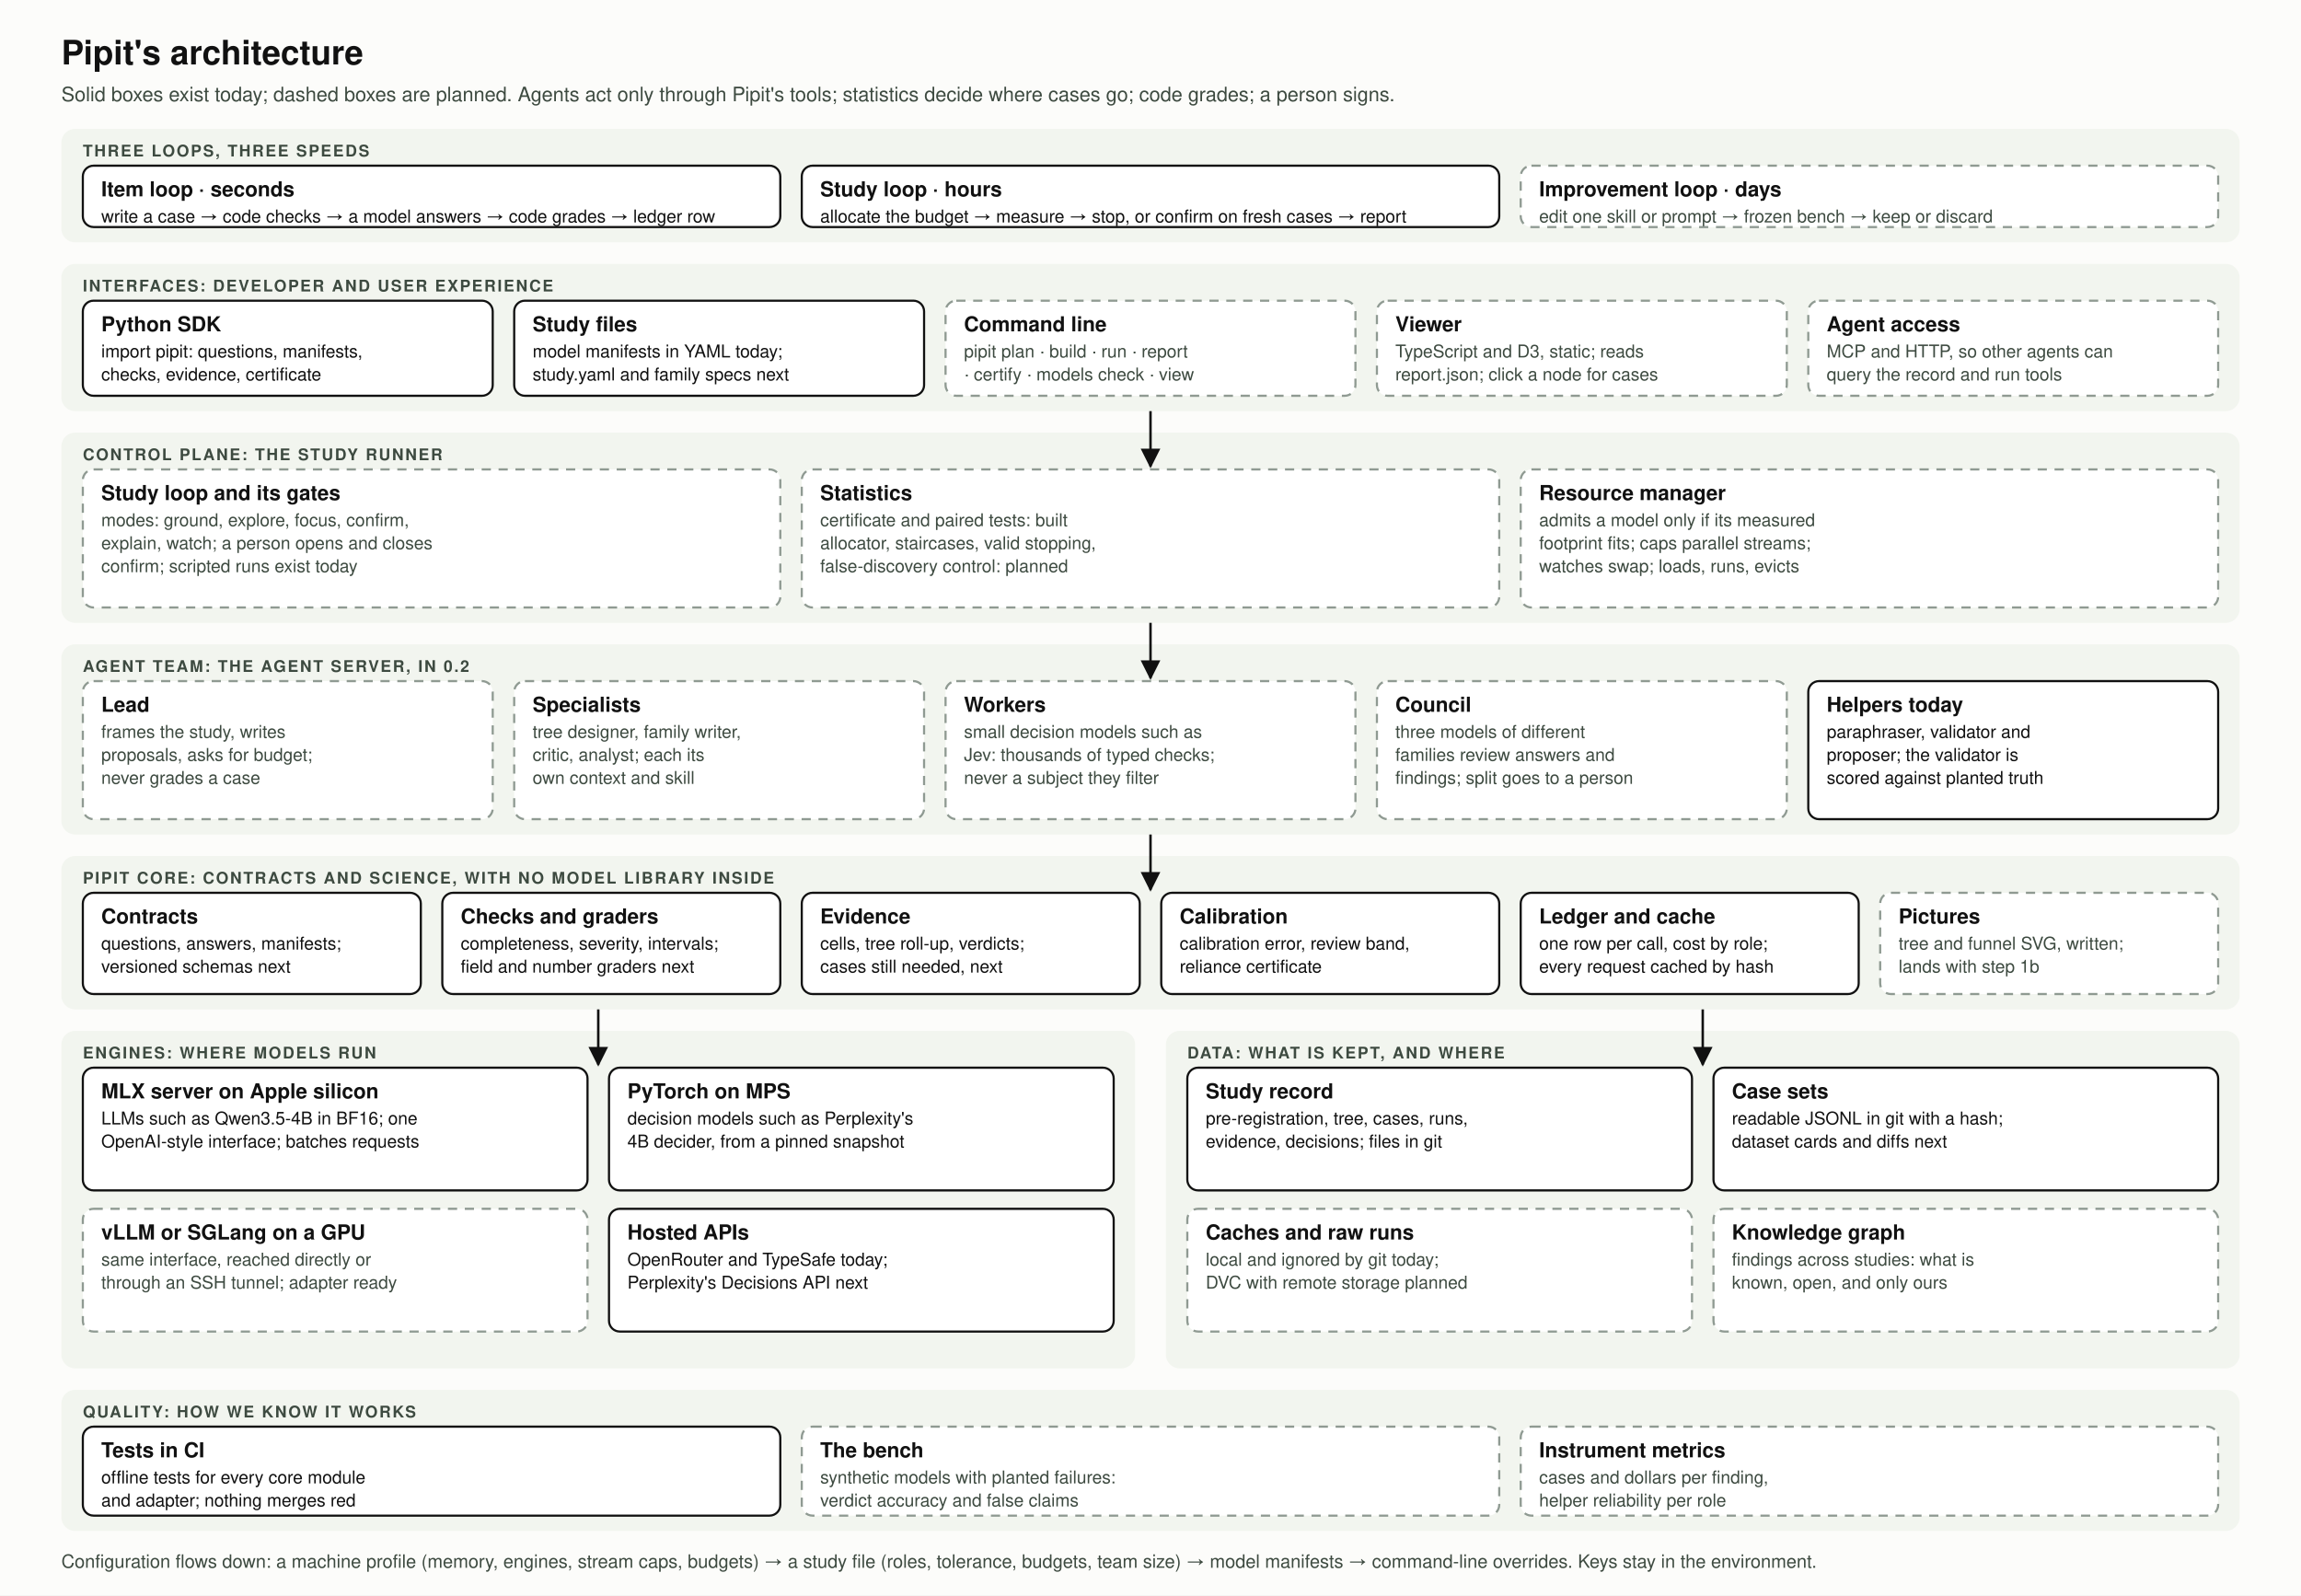
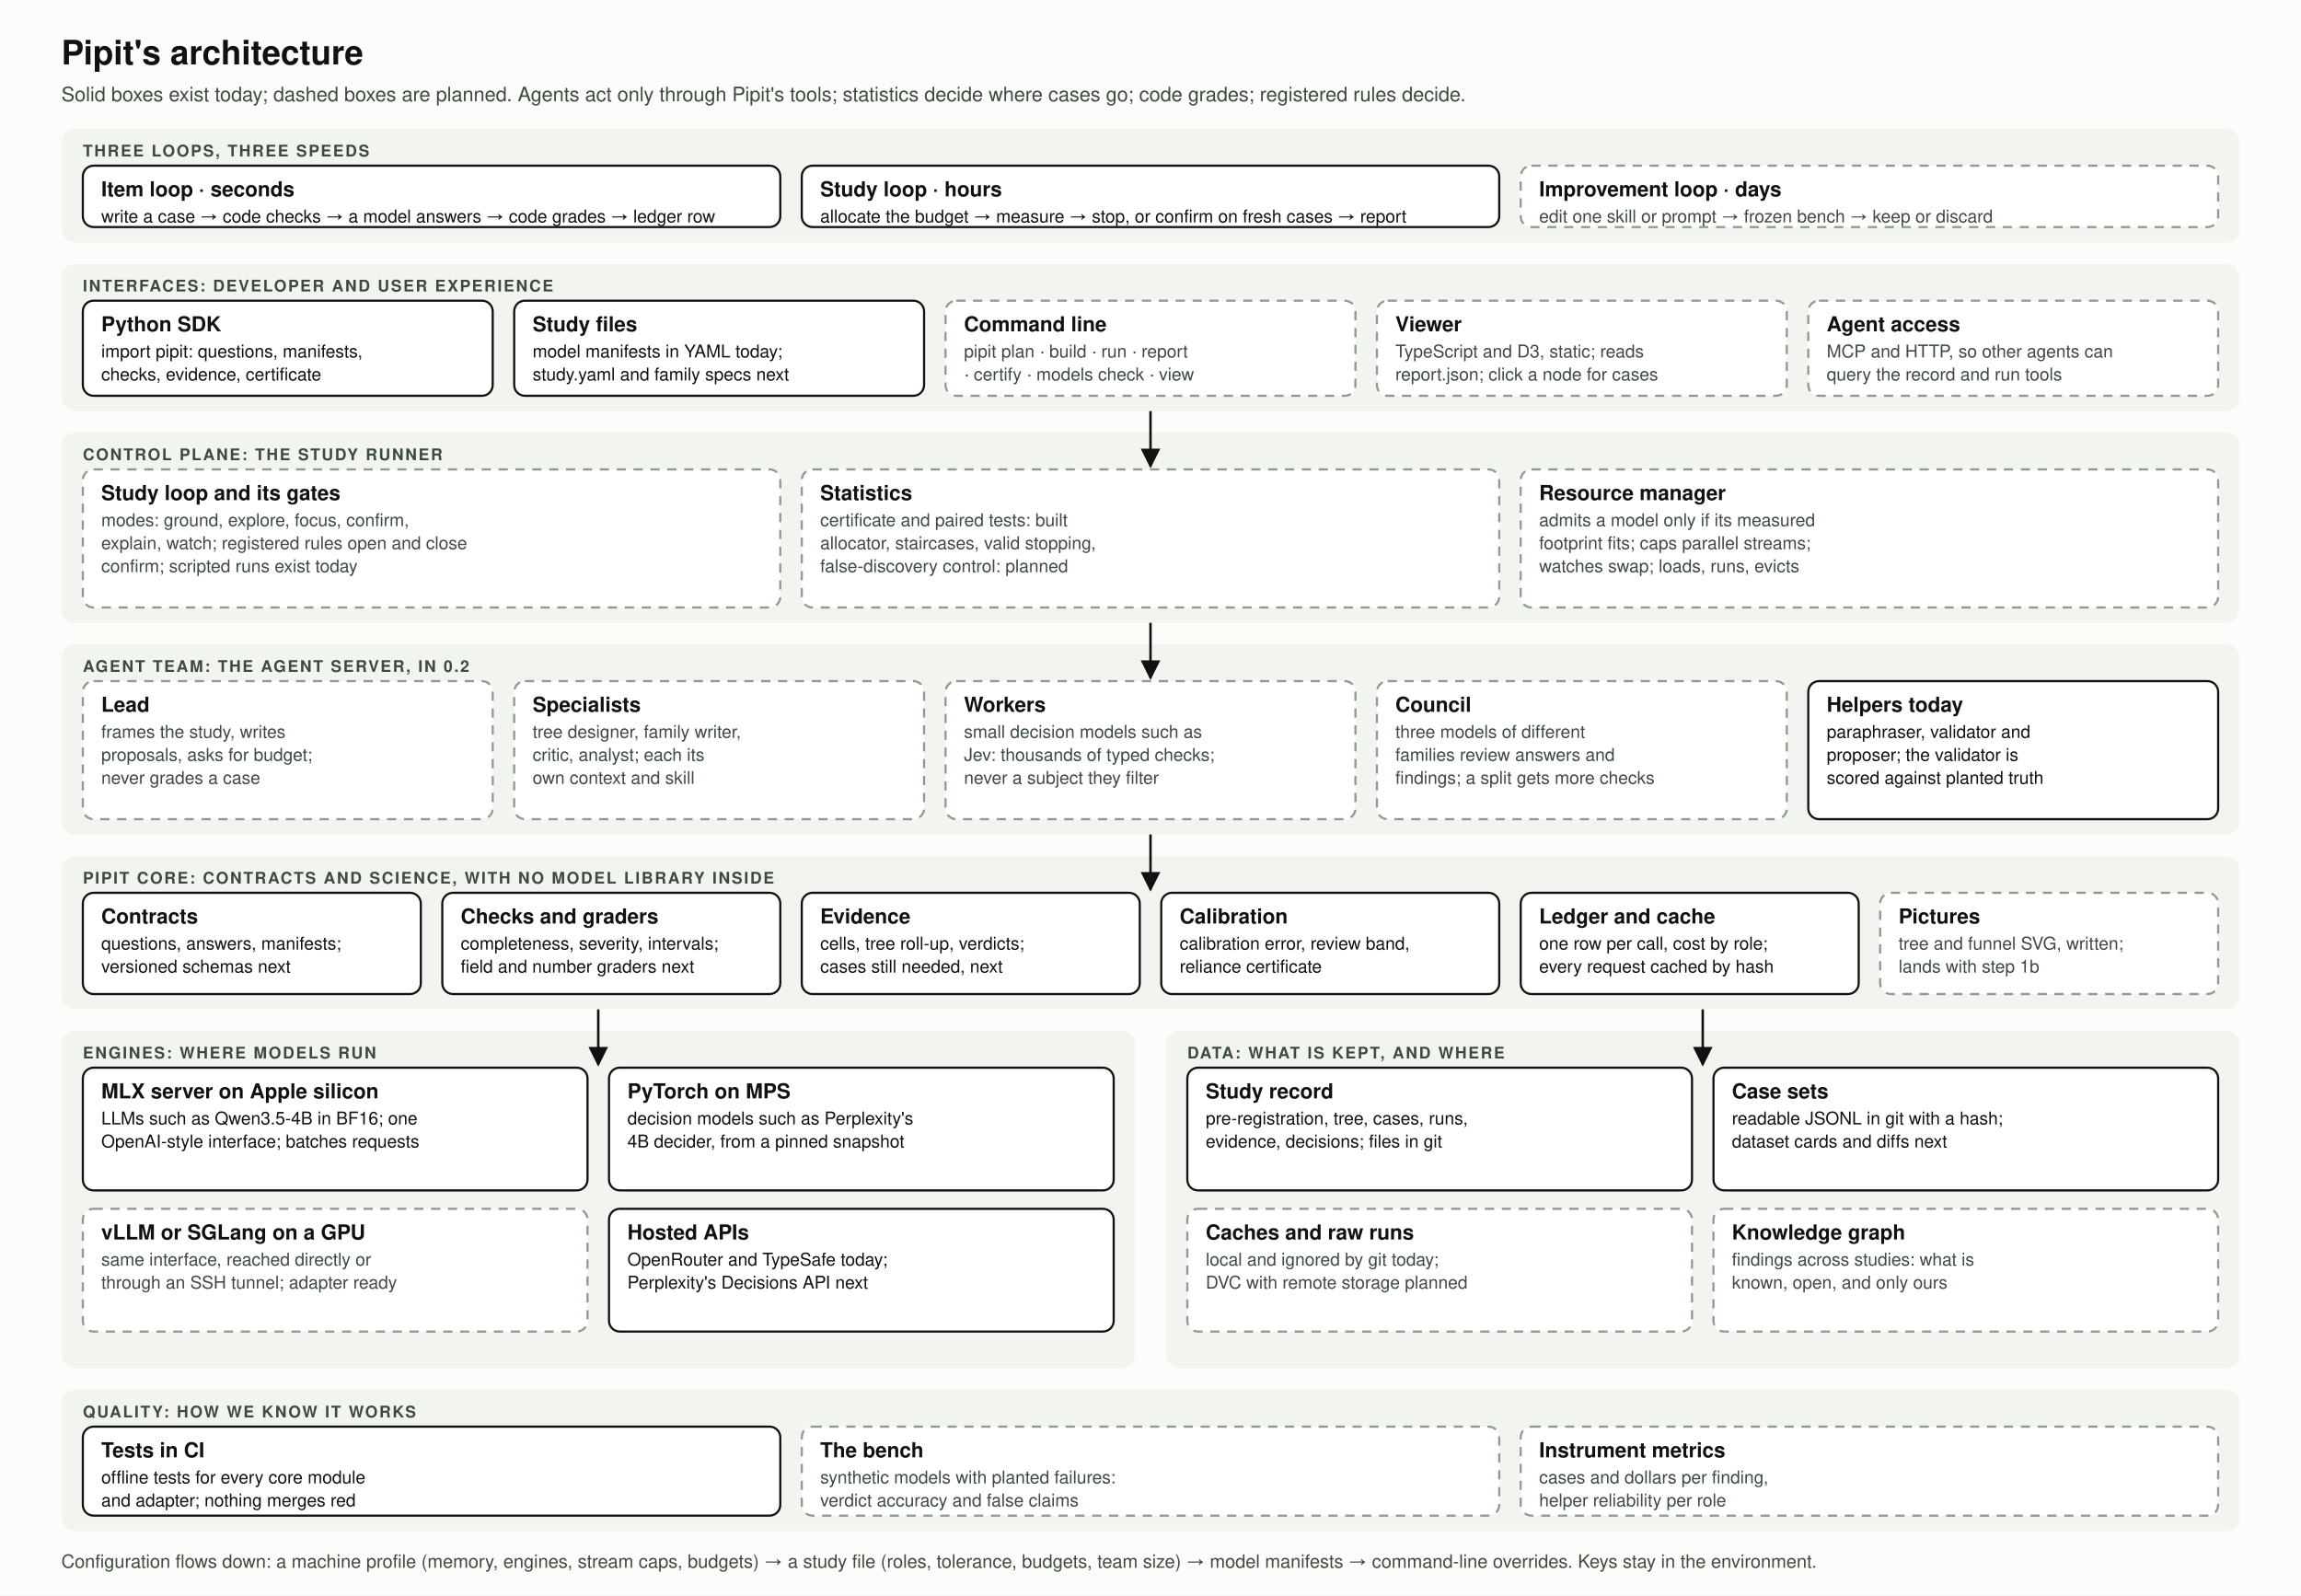
<svg xmlns="http://www.w3.org/2000/svg" width="1500" height="1040" viewBox="0 0 1500 1040" role="img">
  <defs>
    <marker id="a-ink" viewBox="0 0 10 10" refX="9" refY="5" markerWidth="8" markerHeight="8" orient="auto-start-reverse">
      <path d="M 0 0 L 10 5 L 0 10 z" fill="#111111" />
    </marker>
    <marker id="a-acc" viewBox="0 0 10 10" refX="9" refY="5" markerWidth="8" markerHeight="8" orient="auto-start-reverse">
      <path d="M 0 0 L 10 5 L 0 10 z" fill="#4f7942" />
    </marker>
  </defs>
  <rect width="1500" height="1040" fill="#fcfcfa" />
  <text x="40" y="42" font-family="Helvetica Neue, Helvetica, Arial, sans-serif" font-size="22" font-weight="600" fill="#111111" text-anchor="start" style="">Pipit's architecture</text>
-   <text x="40" y="66" font-family="Helvetica Neue, Helvetica, Arial, sans-serif" font-size="13" font-weight="normal" fill="#3d4a40" text-anchor="start" style="">Solid boxes exist today; dashed boxes are planned. Agents act only through Pipit's tools; statistics decide where cases go; code grades; a person signs.</text>
+   <text x="40" y="66" font-family="Helvetica Neue, Helvetica, Arial, sans-serif" font-size="13" font-weight="normal" fill="#3d4a40" text-anchor="start" style="">Solid boxes exist today; dashed boxes are planned. Agents act only through Pipit's tools; statistics decide where cases go; code grades; registered rules decide.</text>
  <rect x="40" y="84" width="1420" height="74" rx="9" fill="#f2f5ef" />
  <text x="54" y="102" font-family="Helvetica Neue, Helvetica, Arial, sans-serif" font-size="10.5" font-weight="600" fill="#3d4a40" text-anchor="start" style="letter-spacing:0.1em">THREE LOOPS, THREE SPEEDS</text>
  <rect x="54.0" y="108" width="454.667" height="40" rx="7" fill="white" stroke="#111111" stroke-width="1.4" />
  <text x="66.0" y="128" font-family="Helvetica Neue, Helvetica, Arial, sans-serif" font-size="13.5" font-weight="600" fill="#111111" text-anchor="start" style="">Item loop · seconds</text>
  <text x="66.0" y="145" font-family="Helvetica Neue, Helvetica, Arial, sans-serif" font-size="11.5" font-weight="normal" fill="#111111" text-anchor="start" style="">write a case → code checks → a model answers → code grades → ledger row</text>
  <rect x="522.667" y="108" width="454.667" height="40" rx="7" fill="white" stroke="#111111" stroke-width="1.4" />
  <text x="534.667" y="128" font-family="Helvetica Neue, Helvetica, Arial, sans-serif" font-size="13.5" font-weight="600" fill="#111111" text-anchor="start" style="">Study loop · hours</text>
  <text x="534.667" y="145" font-family="Helvetica Neue, Helvetica, Arial, sans-serif" font-size="11.5" font-weight="normal" fill="#111111" text-anchor="start" style="">allocate the budget → measure → stop, or confirm on fresh cases → report</text>
  <rect x="991.333" y="108" width="454.667" height="40" rx="7" fill="white" stroke="#8f9a92" stroke-width="1.4" stroke-dasharray="6 5" />
  <text x="1003.333" y="128" font-family="Helvetica Neue, Helvetica, Arial, sans-serif" font-size="13.5" font-weight="600" fill="#111111" text-anchor="start" style="">Improvement loop · days</text>
  <text x="1003.333" y="145" font-family="Helvetica Neue, Helvetica, Arial, sans-serif" font-size="11.5" font-weight="normal" fill="#3d4a40" text-anchor="start" style="">edit one skill or prompt → frozen bench → keep or discard</text>
  <rect x="40" y="172" width="1420" height="96" rx="9" fill="#f2f5ef" />
  <text x="54" y="190" font-family="Helvetica Neue, Helvetica, Arial, sans-serif" font-size="10.5" font-weight="600" fill="#3d4a40" text-anchor="start" style="letter-spacing:0.1em">INTERFACES: DEVELOPER AND USER EXPERIENCE</text>
  <rect x="54.0" y="196" width="267.2" height="62" rx="7" fill="white" stroke="#111111" stroke-width="1.4" />
  <text x="66.0" y="216" font-family="Helvetica Neue, Helvetica, Arial, sans-serif" font-size="13.5" font-weight="600" fill="#111111" text-anchor="start" style="">Python SDK</text>
  <text x="66.0" y="233" font-family="Helvetica Neue, Helvetica, Arial, sans-serif" font-size="11.5" font-weight="normal" fill="#111111" text-anchor="start" style="">import pipit: questions, manifests,</text>
  <text x="66.0" y="248" font-family="Helvetica Neue, Helvetica, Arial, sans-serif" font-size="11.5" font-weight="normal" fill="#111111" text-anchor="start" style="">checks, evidence, certificate</text>
  <rect x="335.2" y="196" width="267.2" height="62" rx="7" fill="white" stroke="#111111" stroke-width="1.4" />
  <text x="347.2" y="216" font-family="Helvetica Neue, Helvetica, Arial, sans-serif" font-size="13.5" font-weight="600" fill="#111111" text-anchor="start" style="">Study files</text>
  <text x="347.2" y="233" font-family="Helvetica Neue, Helvetica, Arial, sans-serif" font-size="11.5" font-weight="normal" fill="#111111" text-anchor="start" style="">model manifests in YAML today;</text>
  <text x="347.2" y="248" font-family="Helvetica Neue, Helvetica, Arial, sans-serif" font-size="11.5" font-weight="normal" fill="#111111" text-anchor="start" style="">study.yaml and family specs next</text>
  <rect x="616.4" y="196" width="267.2" height="62" rx="7" fill="white" stroke="#8f9a92" stroke-width="1.4" stroke-dasharray="6 5" />
  <text x="628.4" y="216" font-family="Helvetica Neue, Helvetica, Arial, sans-serif" font-size="13.5" font-weight="600" fill="#111111" text-anchor="start" style="">Command line</text>
  <text x="628.4" y="233" font-family="Helvetica Neue, Helvetica, Arial, sans-serif" font-size="11.5" font-weight="normal" fill="#3d4a40" text-anchor="start" style="">pipit plan · build · run · report</text>
  <text x="628.4" y="248" font-family="Helvetica Neue, Helvetica, Arial, sans-serif" font-size="11.5" font-weight="normal" fill="#3d4a40" text-anchor="start" style="">· certify · models check · view</text>
  <rect x="897.6" y="196" width="267.2" height="62" rx="7" fill="white" stroke="#8f9a92" stroke-width="1.4" stroke-dasharray="6 5" />
  <text x="909.6" y="216" font-family="Helvetica Neue, Helvetica, Arial, sans-serif" font-size="13.5" font-weight="600" fill="#111111" text-anchor="start" style="">Viewer</text>
  <text x="909.6" y="233" font-family="Helvetica Neue, Helvetica, Arial, sans-serif" font-size="11.5" font-weight="normal" fill="#3d4a40" text-anchor="start" style="">TypeScript and D3, static; reads</text>
  <text x="909.6" y="248" font-family="Helvetica Neue, Helvetica, Arial, sans-serif" font-size="11.5" font-weight="normal" fill="#3d4a40" text-anchor="start" style="">report.json; click a node for cases</text>
  <rect x="1178.8" y="196" width="267.2" height="62" rx="7" fill="white" stroke="#8f9a92" stroke-width="1.4" stroke-dasharray="6 5" />
  <text x="1190.8" y="216" font-family="Helvetica Neue, Helvetica, Arial, sans-serif" font-size="13.5" font-weight="600" fill="#111111" text-anchor="start" style="">Agent access</text>
  <text x="1190.8" y="233" font-family="Helvetica Neue, Helvetica, Arial, sans-serif" font-size="11.5" font-weight="normal" fill="#3d4a40" text-anchor="start" style="">MCP and HTTP, so other agents can</text>
  <text x="1190.8" y="248" font-family="Helvetica Neue, Helvetica, Arial, sans-serif" font-size="11.5" font-weight="normal" fill="#3d4a40" text-anchor="start" style="">query the record and run tools</text>
  <rect x="40" y="282" width="1420" height="124" rx="9" fill="#f2f5ef" />
  <text x="54" y="300" font-family="Helvetica Neue, Helvetica, Arial, sans-serif" font-size="10.5" font-weight="600" fill="#3d4a40" text-anchor="start" style="letter-spacing:0.1em">CONTROL PLANE: THE STUDY RUNNER</text>
  <rect x="54.0" y="306" width="454.667" height="90" rx="7" fill="white" stroke="#8f9a92" stroke-width="1.4" stroke-dasharray="6 5" />
  <text x="66.0" y="326" font-family="Helvetica Neue, Helvetica, Arial, sans-serif" font-size="13.5" font-weight="600" fill="#111111" text-anchor="start" style="">Study loop and its gates</text>
  <text x="66.0" y="343" font-family="Helvetica Neue, Helvetica, Arial, sans-serif" font-size="11.5" font-weight="normal" fill="#3d4a40" text-anchor="start" style="">modes: ground, explore, focus, confirm,</text>
-   <text x="66.0" y="358" font-family="Helvetica Neue, Helvetica, Arial, sans-serif" font-size="11.5" font-weight="normal" fill="#3d4a40" text-anchor="start" style="">explain, watch; a person opens and closes</text>
+   <text x="66.0" y="358" font-family="Helvetica Neue, Helvetica, Arial, sans-serif" font-size="11.5" font-weight="normal" fill="#3d4a40" text-anchor="start" style="">explain, watch; registered rules open and close</text>
  <text x="66.0" y="373" font-family="Helvetica Neue, Helvetica, Arial, sans-serif" font-size="11.5" font-weight="normal" fill="#3d4a40" text-anchor="start" style="">confirm; scripted runs exist today</text>
  <rect x="522.667" y="306" width="454.667" height="90" rx="7" fill="white" stroke="#8f9a92" stroke-width="1.4" stroke-dasharray="6 5" />
  <text x="534.667" y="326" font-family="Helvetica Neue, Helvetica, Arial, sans-serif" font-size="13.5" font-weight="600" fill="#111111" text-anchor="start" style="">Statistics</text>
  <text x="534.667" y="343" font-family="Helvetica Neue, Helvetica, Arial, sans-serif" font-size="11.5" font-weight="normal" fill="#3d4a40" text-anchor="start" style="">certificate and paired tests: built</text>
  <text x="534.667" y="358" font-family="Helvetica Neue, Helvetica, Arial, sans-serif" font-size="11.5" font-weight="normal" fill="#3d4a40" text-anchor="start" style="">allocator, staircases, valid stopping,</text>
  <text x="534.667" y="373" font-family="Helvetica Neue, Helvetica, Arial, sans-serif" font-size="11.5" font-weight="normal" fill="#3d4a40" text-anchor="start" style="">false-discovery control: planned</text>
  <rect x="991.333" y="306" width="454.667" height="90" rx="7" fill="white" stroke="#8f9a92" stroke-width="1.4" stroke-dasharray="6 5" />
  <text x="1003.333" y="326" font-family="Helvetica Neue, Helvetica, Arial, sans-serif" font-size="13.5" font-weight="600" fill="#111111" text-anchor="start" style="">Resource manager</text>
  <text x="1003.333" y="343" font-family="Helvetica Neue, Helvetica, Arial, sans-serif" font-size="11.5" font-weight="normal" fill="#3d4a40" text-anchor="start" style="">admits a model only if its measured</text>
  <text x="1003.333" y="358" font-family="Helvetica Neue, Helvetica, Arial, sans-serif" font-size="11.5" font-weight="normal" fill="#3d4a40" text-anchor="start" style="">footprint fits; caps parallel streams;</text>
  <text x="1003.333" y="373" font-family="Helvetica Neue, Helvetica, Arial, sans-serif" font-size="11.5" font-weight="normal" fill="#3d4a40" text-anchor="start" style="">watches swap; loads, runs, evicts</text>
  <rect x="40" y="420" width="1420" height="124" rx="9" fill="#f2f5ef" />
  <text x="54" y="438" font-family="Helvetica Neue, Helvetica, Arial, sans-serif" font-size="10.5" font-weight="600" fill="#3d4a40" text-anchor="start" style="letter-spacing:0.1em">AGENT TEAM: THE AGENT SERVER, IN 0.2</text>
  <rect x="54.0" y="444" width="267.2" height="90" rx="7" fill="white" stroke="#8f9a92" stroke-width="1.4" stroke-dasharray="6 5" />
  <text x="66.0" y="464" font-family="Helvetica Neue, Helvetica, Arial, sans-serif" font-size="13.5" font-weight="600" fill="#111111" text-anchor="start" style="">Lead</text>
  <text x="66.0" y="481" font-family="Helvetica Neue, Helvetica, Arial, sans-serif" font-size="11.5" font-weight="normal" fill="#3d4a40" text-anchor="start" style="">frames the study, writes</text>
  <text x="66.0" y="496" font-family="Helvetica Neue, Helvetica, Arial, sans-serif" font-size="11.5" font-weight="normal" fill="#3d4a40" text-anchor="start" style="">proposals, asks for budget;</text>
  <text x="66.0" y="511" font-family="Helvetica Neue, Helvetica, Arial, sans-serif" font-size="11.5" font-weight="normal" fill="#3d4a40" text-anchor="start" style="">never grades a case</text>
  <rect x="335.2" y="444" width="267.2" height="90" rx="7" fill="white" stroke="#8f9a92" stroke-width="1.4" stroke-dasharray="6 5" />
  <text x="347.2" y="464" font-family="Helvetica Neue, Helvetica, Arial, sans-serif" font-size="13.5" font-weight="600" fill="#111111" text-anchor="start" style="">Specialists</text>
  <text x="347.2" y="481" font-family="Helvetica Neue, Helvetica, Arial, sans-serif" font-size="11.5" font-weight="normal" fill="#3d4a40" text-anchor="start" style="">tree designer, family writer,</text>
  <text x="347.2" y="496" font-family="Helvetica Neue, Helvetica, Arial, sans-serif" font-size="11.5" font-weight="normal" fill="#3d4a40" text-anchor="start" style="">critic, analyst; each its</text>
  <text x="347.2" y="511" font-family="Helvetica Neue, Helvetica, Arial, sans-serif" font-size="11.5" font-weight="normal" fill="#3d4a40" text-anchor="start" style="">own context and skill</text>
  <rect x="616.4" y="444" width="267.2" height="90" rx="7" fill="white" stroke="#8f9a92" stroke-width="1.4" stroke-dasharray="6 5" />
  <text x="628.4" y="464" font-family="Helvetica Neue, Helvetica, Arial, sans-serif" font-size="13.5" font-weight="600" fill="#111111" text-anchor="start" style="">Workers</text>
  <text x="628.4" y="481" font-family="Helvetica Neue, Helvetica, Arial, sans-serif" font-size="11.5" font-weight="normal" fill="#3d4a40" text-anchor="start" style="">small decision models such as</text>
  <text x="628.4" y="496" font-family="Helvetica Neue, Helvetica, Arial, sans-serif" font-size="11.5" font-weight="normal" fill="#3d4a40" text-anchor="start" style="">Jev: thousands of typed checks;</text>
  <text x="628.4" y="511" font-family="Helvetica Neue, Helvetica, Arial, sans-serif" font-size="11.5" font-weight="normal" fill="#3d4a40" text-anchor="start" style="">never a subject they filter</text>
  <rect x="897.6" y="444" width="267.2" height="90" rx="7" fill="white" stroke="#8f9a92" stroke-width="1.4" stroke-dasharray="6 5" />
  <text x="909.6" y="464" font-family="Helvetica Neue, Helvetica, Arial, sans-serif" font-size="13.5" font-weight="600" fill="#111111" text-anchor="start" style="">Council</text>
  <text x="909.6" y="481" font-family="Helvetica Neue, Helvetica, Arial, sans-serif" font-size="11.5" font-weight="normal" fill="#3d4a40" text-anchor="start" style="">three models of different</text>
  <text x="909.6" y="496" font-family="Helvetica Neue, Helvetica, Arial, sans-serif" font-size="11.5" font-weight="normal" fill="#3d4a40" text-anchor="start" style="">families review answers and</text>
-   <text x="909.6" y="511" font-family="Helvetica Neue, Helvetica, Arial, sans-serif" font-size="11.5" font-weight="normal" fill="#3d4a40" text-anchor="start" style="">findings; split goes to a person</text>
+   <text x="909.6" y="511" font-family="Helvetica Neue, Helvetica, Arial, sans-serif" font-size="11.5" font-weight="normal" fill="#3d4a40" text-anchor="start" style="">findings; a split gets more checks</text>
  <rect x="1178.8" y="444" width="267.2" height="90" rx="7" fill="white" stroke="#111111" stroke-width="1.4" />
  <text x="1190.8" y="464" font-family="Helvetica Neue, Helvetica, Arial, sans-serif" font-size="13.5" font-weight="600" fill="#111111" text-anchor="start" style="">Helpers today</text>
  <text x="1190.8" y="481" font-family="Helvetica Neue, Helvetica, Arial, sans-serif" font-size="11.5" font-weight="normal" fill="#111111" text-anchor="start" style="">paraphraser, validator and</text>
  <text x="1190.8" y="496" font-family="Helvetica Neue, Helvetica, Arial, sans-serif" font-size="11.5" font-weight="normal" fill="#111111" text-anchor="start" style="">proposer; the validator is</text>
  <text x="1190.8" y="511" font-family="Helvetica Neue, Helvetica, Arial, sans-serif" font-size="11.5" font-weight="normal" fill="#111111" text-anchor="start" style="">scored against planted truth</text>
  <rect x="40" y="558" width="1420" height="100" rx="9" fill="#f2f5ef" />
  <text x="54" y="576" font-family="Helvetica Neue, Helvetica, Arial, sans-serif" font-size="10.5" font-weight="600" fill="#3d4a40" text-anchor="start" style="letter-spacing:0.1em">PIPIT CORE: CONTRACTS AND SCIENCE, WITH NO MODEL LIBRARY INSIDE</text>
  <rect x="54.0" y="582" width="220.333" height="66" rx="7" fill="white" stroke="#111111" stroke-width="1.4" />
  <text x="66.0" y="602" font-family="Helvetica Neue, Helvetica, Arial, sans-serif" font-size="13.5" font-weight="600" fill="#111111" text-anchor="start" style="">Contracts</text>
  <text x="66.0" y="619" font-family="Helvetica Neue, Helvetica, Arial, sans-serif" font-size="11.5" font-weight="normal" fill="#111111" text-anchor="start" style="">questions, answers, manifests;</text>
  <text x="66.0" y="634" font-family="Helvetica Neue, Helvetica, Arial, sans-serif" font-size="11.5" font-weight="normal" fill="#111111" text-anchor="start" style="">versioned schemas next</text>
  <rect x="288.333" y="582" width="220.333" height="66" rx="7" fill="white" stroke="#111111" stroke-width="1.4" />
  <text x="300.333" y="602" font-family="Helvetica Neue, Helvetica, Arial, sans-serif" font-size="13.5" font-weight="600" fill="#111111" text-anchor="start" style="">Checks and graders</text>
  <text x="300.333" y="619" font-family="Helvetica Neue, Helvetica, Arial, sans-serif" font-size="11.5" font-weight="normal" fill="#111111" text-anchor="start" style="">completeness, severity, intervals;</text>
  <text x="300.333" y="634" font-family="Helvetica Neue, Helvetica, Arial, sans-serif" font-size="11.5" font-weight="normal" fill="#111111" text-anchor="start" style="">field and number graders next</text>
  <rect x="522.667" y="582" width="220.333" height="66" rx="7" fill="white" stroke="#111111" stroke-width="1.4" />
  <text x="534.667" y="602" font-family="Helvetica Neue, Helvetica, Arial, sans-serif" font-size="13.5" font-weight="600" fill="#111111" text-anchor="start" style="">Evidence</text>
  <text x="534.667" y="619" font-family="Helvetica Neue, Helvetica, Arial, sans-serif" font-size="11.5" font-weight="normal" fill="#111111" text-anchor="start" style="">cells, tree roll-up, verdicts;</text>
  <text x="534.667" y="634" font-family="Helvetica Neue, Helvetica, Arial, sans-serif" font-size="11.5" font-weight="normal" fill="#111111" text-anchor="start" style="">cases still needed, next</text>
  <rect x="757.0" y="582" width="220.333" height="66" rx="7" fill="white" stroke="#111111" stroke-width="1.4" />
  <text x="769.0" y="602" font-family="Helvetica Neue, Helvetica, Arial, sans-serif" font-size="13.5" font-weight="600" fill="#111111" text-anchor="start" style="">Calibration</text>
  <text x="769.0" y="619" font-family="Helvetica Neue, Helvetica, Arial, sans-serif" font-size="11.5" font-weight="normal" fill="#111111" text-anchor="start" style="">calibration error, review band,</text>
  <text x="769.0" y="634" font-family="Helvetica Neue, Helvetica, Arial, sans-serif" font-size="11.5" font-weight="normal" fill="#111111" text-anchor="start" style="">reliance certificate</text>
  <rect x="991.333" y="582" width="220.333" height="66" rx="7" fill="white" stroke="#111111" stroke-width="1.4" />
  <text x="1003.333" y="602" font-family="Helvetica Neue, Helvetica, Arial, sans-serif" font-size="13.5" font-weight="600" fill="#111111" text-anchor="start" style="">Ledger and cache</text>
  <text x="1003.333" y="619" font-family="Helvetica Neue, Helvetica, Arial, sans-serif" font-size="11.5" font-weight="normal" fill="#111111" text-anchor="start" style="">one row per call, cost by role;</text>
  <text x="1003.333" y="634" font-family="Helvetica Neue, Helvetica, Arial, sans-serif" font-size="11.5" font-weight="normal" fill="#111111" text-anchor="start" style="">every request cached by hash</text>
  <rect x="1225.667" y="582" width="220.333" height="66" rx="7" fill="white" stroke="#8f9a92" stroke-width="1.4" stroke-dasharray="6 5" />
  <text x="1237.667" y="602" font-family="Helvetica Neue, Helvetica, Arial, sans-serif" font-size="13.5" font-weight="600" fill="#111111" text-anchor="start" style="">Pictures</text>
  <text x="1237.667" y="619" font-family="Helvetica Neue, Helvetica, Arial, sans-serif" font-size="11.5" font-weight="normal" fill="#3d4a40" text-anchor="start" style="">tree and funnel SVG, written;</text>
  <text x="1237.667" y="634" font-family="Helvetica Neue, Helvetica, Arial, sans-serif" font-size="11.5" font-weight="normal" fill="#3d4a40" text-anchor="start" style="">lands with step 1b</text>
  <rect x="40" y="672" width="700" height="220" rx="9" fill="#f2f5ef" />
  <text x="54" y="690" font-family="Helvetica Neue, Helvetica, Arial, sans-serif" font-size="10.5" font-weight="600" fill="#3d4a40" text-anchor="start" style="letter-spacing:0.1em">ENGINES: WHERE MODELS RUN</text>
  <rect x="54" y="696" width="329" height="80" rx="7" fill="white" stroke="#111111" stroke-width="1.4" />
  <text x="66" y="716" font-family="Helvetica Neue, Helvetica, Arial, sans-serif" font-size="13.5" font-weight="600" fill="#111111" text-anchor="start" style="">MLX server on Apple silicon</text>
  <text x="66" y="733" font-family="Helvetica Neue, Helvetica, Arial, sans-serif" font-size="11.5" font-weight="normal" fill="#111111" text-anchor="start" style="">LLMs such as Qwen3.5-4B in BF16; one</text>
  <text x="66" y="748" font-family="Helvetica Neue, Helvetica, Arial, sans-serif" font-size="11.5" font-weight="normal" fill="#111111" text-anchor="start" style="">OpenAI-style interface; batches requests</text>
  <rect x="397" y="696" width="329" height="80" rx="7" fill="white" stroke="#111111" stroke-width="1.4" />
  <text x="409" y="716" font-family="Helvetica Neue, Helvetica, Arial, sans-serif" font-size="13.5" font-weight="600" fill="#111111" text-anchor="start" style="">PyTorch on MPS</text>
  <text x="409" y="733" font-family="Helvetica Neue, Helvetica, Arial, sans-serif" font-size="11.5" font-weight="normal" fill="#111111" text-anchor="start" style="">decision models such as Perplexity's</text>
  <text x="409" y="748" font-family="Helvetica Neue, Helvetica, Arial, sans-serif" font-size="11.5" font-weight="normal" fill="#111111" text-anchor="start" style="">4B decider, from a pinned snapshot</text>
  <rect x="54" y="788" width="329" height="80" rx="7" fill="white" stroke="#8f9a92" stroke-width="1.4" stroke-dasharray="6 5" />
  <text x="66" y="808" font-family="Helvetica Neue, Helvetica, Arial, sans-serif" font-size="13.5" font-weight="600" fill="#111111" text-anchor="start" style="">vLLM or SGLang on a GPU</text>
  <text x="66" y="825" font-family="Helvetica Neue, Helvetica, Arial, sans-serif" font-size="11.5" font-weight="normal" fill="#3d4a40" text-anchor="start" style="">same interface, reached directly or</text>
  <text x="66" y="840" font-family="Helvetica Neue, Helvetica, Arial, sans-serif" font-size="11.5" font-weight="normal" fill="#3d4a40" text-anchor="start" style="">through an SSH tunnel; adapter ready</text>
  <rect x="397" y="788" width="329" height="80" rx="7" fill="white" stroke="#111111" stroke-width="1.4" />
  <text x="409" y="808" font-family="Helvetica Neue, Helvetica, Arial, sans-serif" font-size="13.5" font-weight="600" fill="#111111" text-anchor="start" style="">Hosted APIs</text>
  <text x="409" y="825" font-family="Helvetica Neue, Helvetica, Arial, sans-serif" font-size="11.5" font-weight="normal" fill="#111111" text-anchor="start" style="">OpenRouter and TypeSafe today;</text>
  <text x="409" y="840" font-family="Helvetica Neue, Helvetica, Arial, sans-serif" font-size="11.5" font-weight="normal" fill="#111111" text-anchor="start" style="">Perplexity's Decisions API next</text>
  <rect x="760" y="672" width="700" height="220" rx="9" fill="#f2f5ef" />
  <text x="774" y="690" font-family="Helvetica Neue, Helvetica, Arial, sans-serif" font-size="10.5" font-weight="600" fill="#3d4a40" text-anchor="start" style="letter-spacing:0.1em">DATA: WHAT IS KEPT, AND WHERE</text>
  <rect x="774" y="696" width="329" height="80" rx="7" fill="white" stroke="#111111" stroke-width="1.4" />
  <text x="786" y="716" font-family="Helvetica Neue, Helvetica, Arial, sans-serif" font-size="13.5" font-weight="600" fill="#111111" text-anchor="start" style="">Study record</text>
  <text x="786" y="733" font-family="Helvetica Neue, Helvetica, Arial, sans-serif" font-size="11.5" font-weight="normal" fill="#111111" text-anchor="start" style="">pre-registration, tree, cases, runs,</text>
  <text x="786" y="748" font-family="Helvetica Neue, Helvetica, Arial, sans-serif" font-size="11.5" font-weight="normal" fill="#111111" text-anchor="start" style="">evidence, decisions; files in git</text>
  <rect x="1117" y="696" width="329" height="80" rx="7" fill="white" stroke="#111111" stroke-width="1.4" />
  <text x="1129" y="716" font-family="Helvetica Neue, Helvetica, Arial, sans-serif" font-size="13.5" font-weight="600" fill="#111111" text-anchor="start" style="">Case sets</text>
  <text x="1129" y="733" font-family="Helvetica Neue, Helvetica, Arial, sans-serif" font-size="11.5" font-weight="normal" fill="#111111" text-anchor="start" style="">readable JSONL in git with a hash;</text>
  <text x="1129" y="748" font-family="Helvetica Neue, Helvetica, Arial, sans-serif" font-size="11.5" font-weight="normal" fill="#111111" text-anchor="start" style="">dataset cards and diffs next</text>
  <rect x="774" y="788" width="329" height="80" rx="7" fill="white" stroke="#8f9a92" stroke-width="1.4" stroke-dasharray="6 5" />
  <text x="786" y="808" font-family="Helvetica Neue, Helvetica, Arial, sans-serif" font-size="13.5" font-weight="600" fill="#111111" text-anchor="start" style="">Caches and raw runs</text>
  <text x="786" y="825" font-family="Helvetica Neue, Helvetica, Arial, sans-serif" font-size="11.5" font-weight="normal" fill="#3d4a40" text-anchor="start" style="">local and ignored by git today;</text>
  <text x="786" y="840" font-family="Helvetica Neue, Helvetica, Arial, sans-serif" font-size="11.5" font-weight="normal" fill="#3d4a40" text-anchor="start" style="">DVC with remote storage planned</text>
  <rect x="1117" y="788" width="329" height="80" rx="7" fill="white" stroke="#8f9a92" stroke-width="1.4" stroke-dasharray="6 5" />
  <text x="1129" y="808" font-family="Helvetica Neue, Helvetica, Arial, sans-serif" font-size="13.5" font-weight="600" fill="#111111" text-anchor="start" style="">Knowledge graph</text>
  <text x="1129" y="825" font-family="Helvetica Neue, Helvetica, Arial, sans-serif" font-size="11.5" font-weight="normal" fill="#3d4a40" text-anchor="start" style="">findings across studies: what is</text>
  <text x="1129" y="840" font-family="Helvetica Neue, Helvetica, Arial, sans-serif" font-size="11.5" font-weight="normal" fill="#3d4a40" text-anchor="start" style="">known, open, and only ours</text>
  <rect x="40" y="906" width="1420" height="92" rx="9" fill="#f2f5ef" />
  <text x="54" y="924" font-family="Helvetica Neue, Helvetica, Arial, sans-serif" font-size="10.5" font-weight="600" fill="#3d4a40" text-anchor="start" style="letter-spacing:0.1em">QUALITY: HOW WE KNOW IT WORKS</text>
  <rect x="54.0" y="930" width="454.667" height="58" rx="7" fill="white" stroke="#111111" stroke-width="1.4" />
  <text x="66.0" y="950" font-family="Helvetica Neue, Helvetica, Arial, sans-serif" font-size="13.5" font-weight="600" fill="#111111" text-anchor="start" style="">Tests in CI</text>
  <text x="66.0" y="967" font-family="Helvetica Neue, Helvetica, Arial, sans-serif" font-size="11.5" font-weight="normal" fill="#111111" text-anchor="start" style="">offline tests for every core module</text>
  <text x="66.0" y="982" font-family="Helvetica Neue, Helvetica, Arial, sans-serif" font-size="11.5" font-weight="normal" fill="#111111" text-anchor="start" style="">and adapter; nothing merges red</text>
  <rect x="522.667" y="930" width="454.667" height="58" rx="7" fill="white" stroke="#8f9a92" stroke-width="1.4" stroke-dasharray="6 5" />
  <text x="534.667" y="950" font-family="Helvetica Neue, Helvetica, Arial, sans-serif" font-size="13.5" font-weight="600" fill="#111111" text-anchor="start" style="">The bench</text>
  <text x="534.667" y="967" font-family="Helvetica Neue, Helvetica, Arial, sans-serif" font-size="11.5" font-weight="normal" fill="#3d4a40" text-anchor="start" style="">synthetic models with planted failures:</text>
  <text x="534.667" y="982" font-family="Helvetica Neue, Helvetica, Arial, sans-serif" font-size="11.5" font-weight="normal" fill="#3d4a40" text-anchor="start" style="">verdict accuracy and false claims</text>
  <rect x="991.333" y="930" width="454.667" height="58" rx="7" fill="white" stroke="#8f9a92" stroke-width="1.4" stroke-dasharray="6 5" />
  <text x="1003.333" y="950" font-family="Helvetica Neue, Helvetica, Arial, sans-serif" font-size="13.5" font-weight="600" fill="#111111" text-anchor="start" style="">Instrument metrics</text>
  <text x="1003.333" y="967" font-family="Helvetica Neue, Helvetica, Arial, sans-serif" font-size="11.5" font-weight="normal" fill="#3d4a40" text-anchor="start" style="">cases and dollars per finding,</text>
  <text x="1003.333" y="982" font-family="Helvetica Neue, Helvetica, Arial, sans-serif" font-size="11.5" font-weight="normal" fill="#3d4a40" text-anchor="start" style="">helper reliability per role</text>
  <line x1="750.0" y1="268" x2="750.0" y2="304" stroke="#111111" stroke-width="1.6" marker-end="url(#a-ink)" />
  <line x1="750.0" y1="406" x2="750.0" y2="442" stroke="#111111" stroke-width="1.6" marker-end="url(#a-ink)" />
  <line x1="750.0" y1="544" x2="750.0" y2="580" stroke="#111111" stroke-width="1.6" marker-end="url(#a-ink)" />
  <line x1="390" y1="658" x2="390" y2="694" stroke="#111111" stroke-width="1.6" marker-end="url(#a-ink)" />
  <line x1="1110" y1="658" x2="1110" y2="694" stroke="#111111" stroke-width="1.6" marker-end="url(#a-ink)" />
  <text x="40" y="1022" font-family="Helvetica Neue, Helvetica, Arial, sans-serif" font-size="12" font-weight="normal" fill="#3d4a40" text-anchor="start" style="">Configuration flows down: a machine profile (memory, engines, stream caps, budgets) → a study file (roles, tolerance, budgets, team size) → model manifests → command-line overrides. Keys stay in the environment.</text>
</svg>
